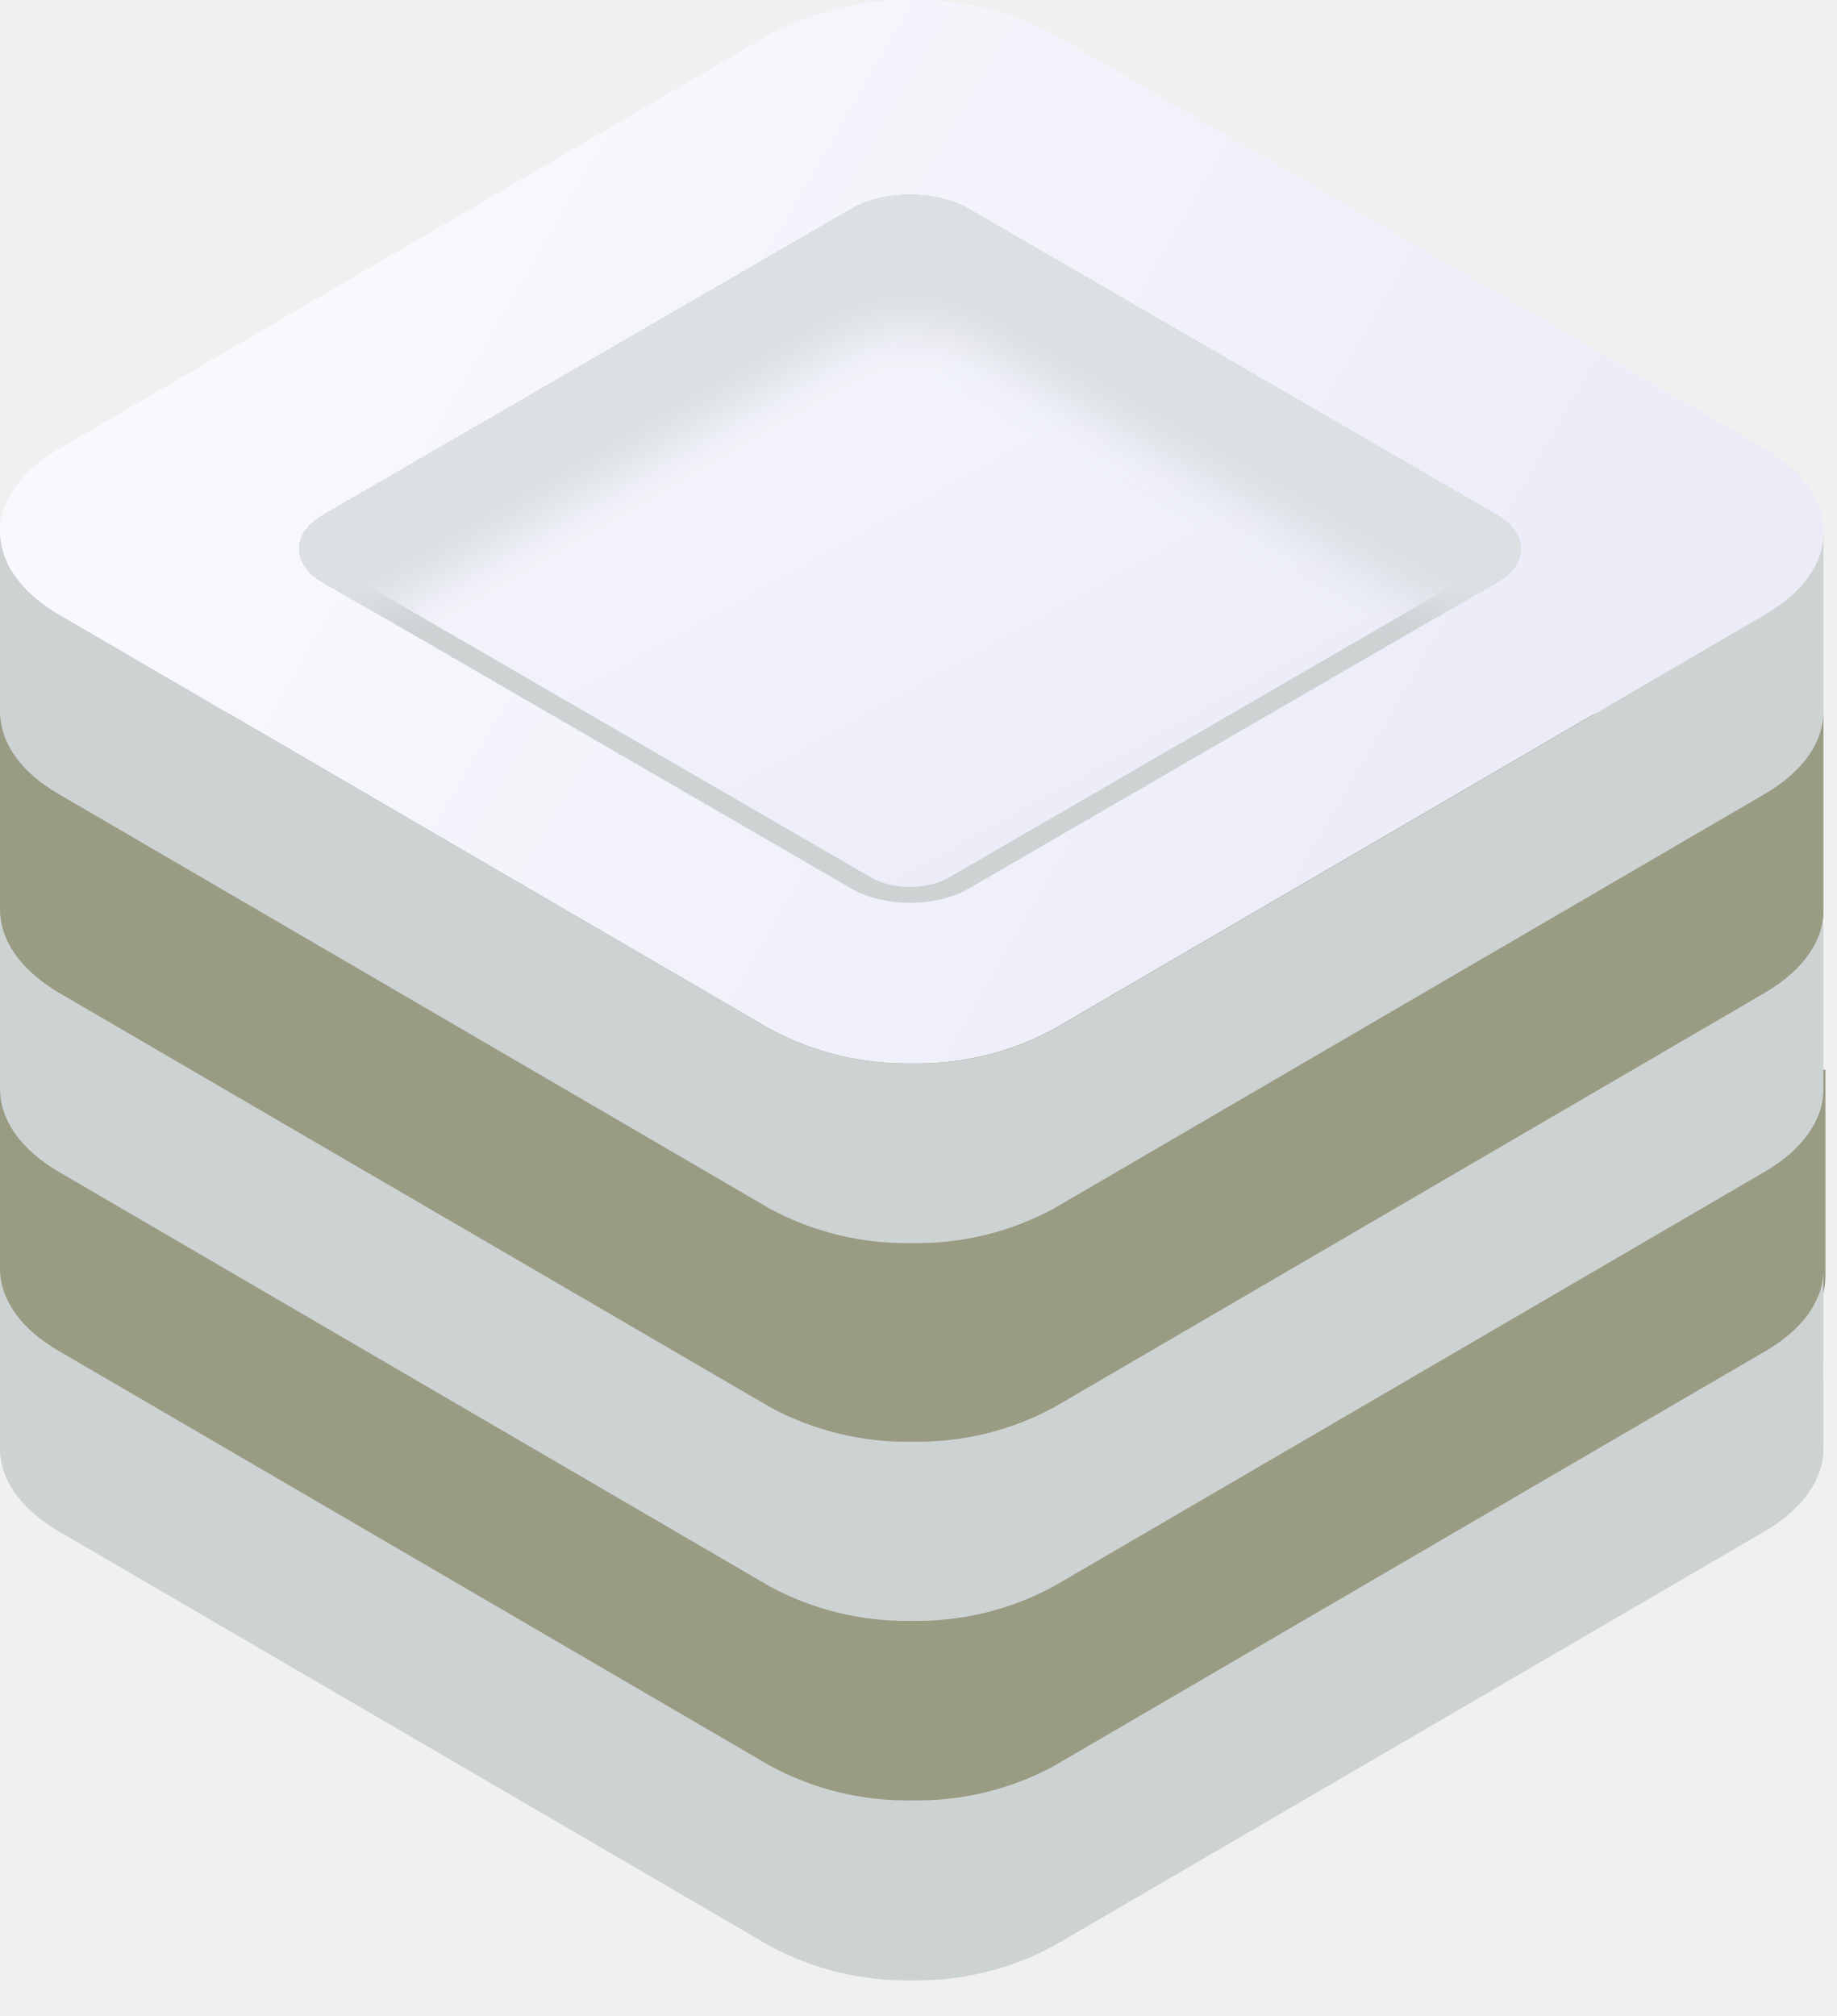
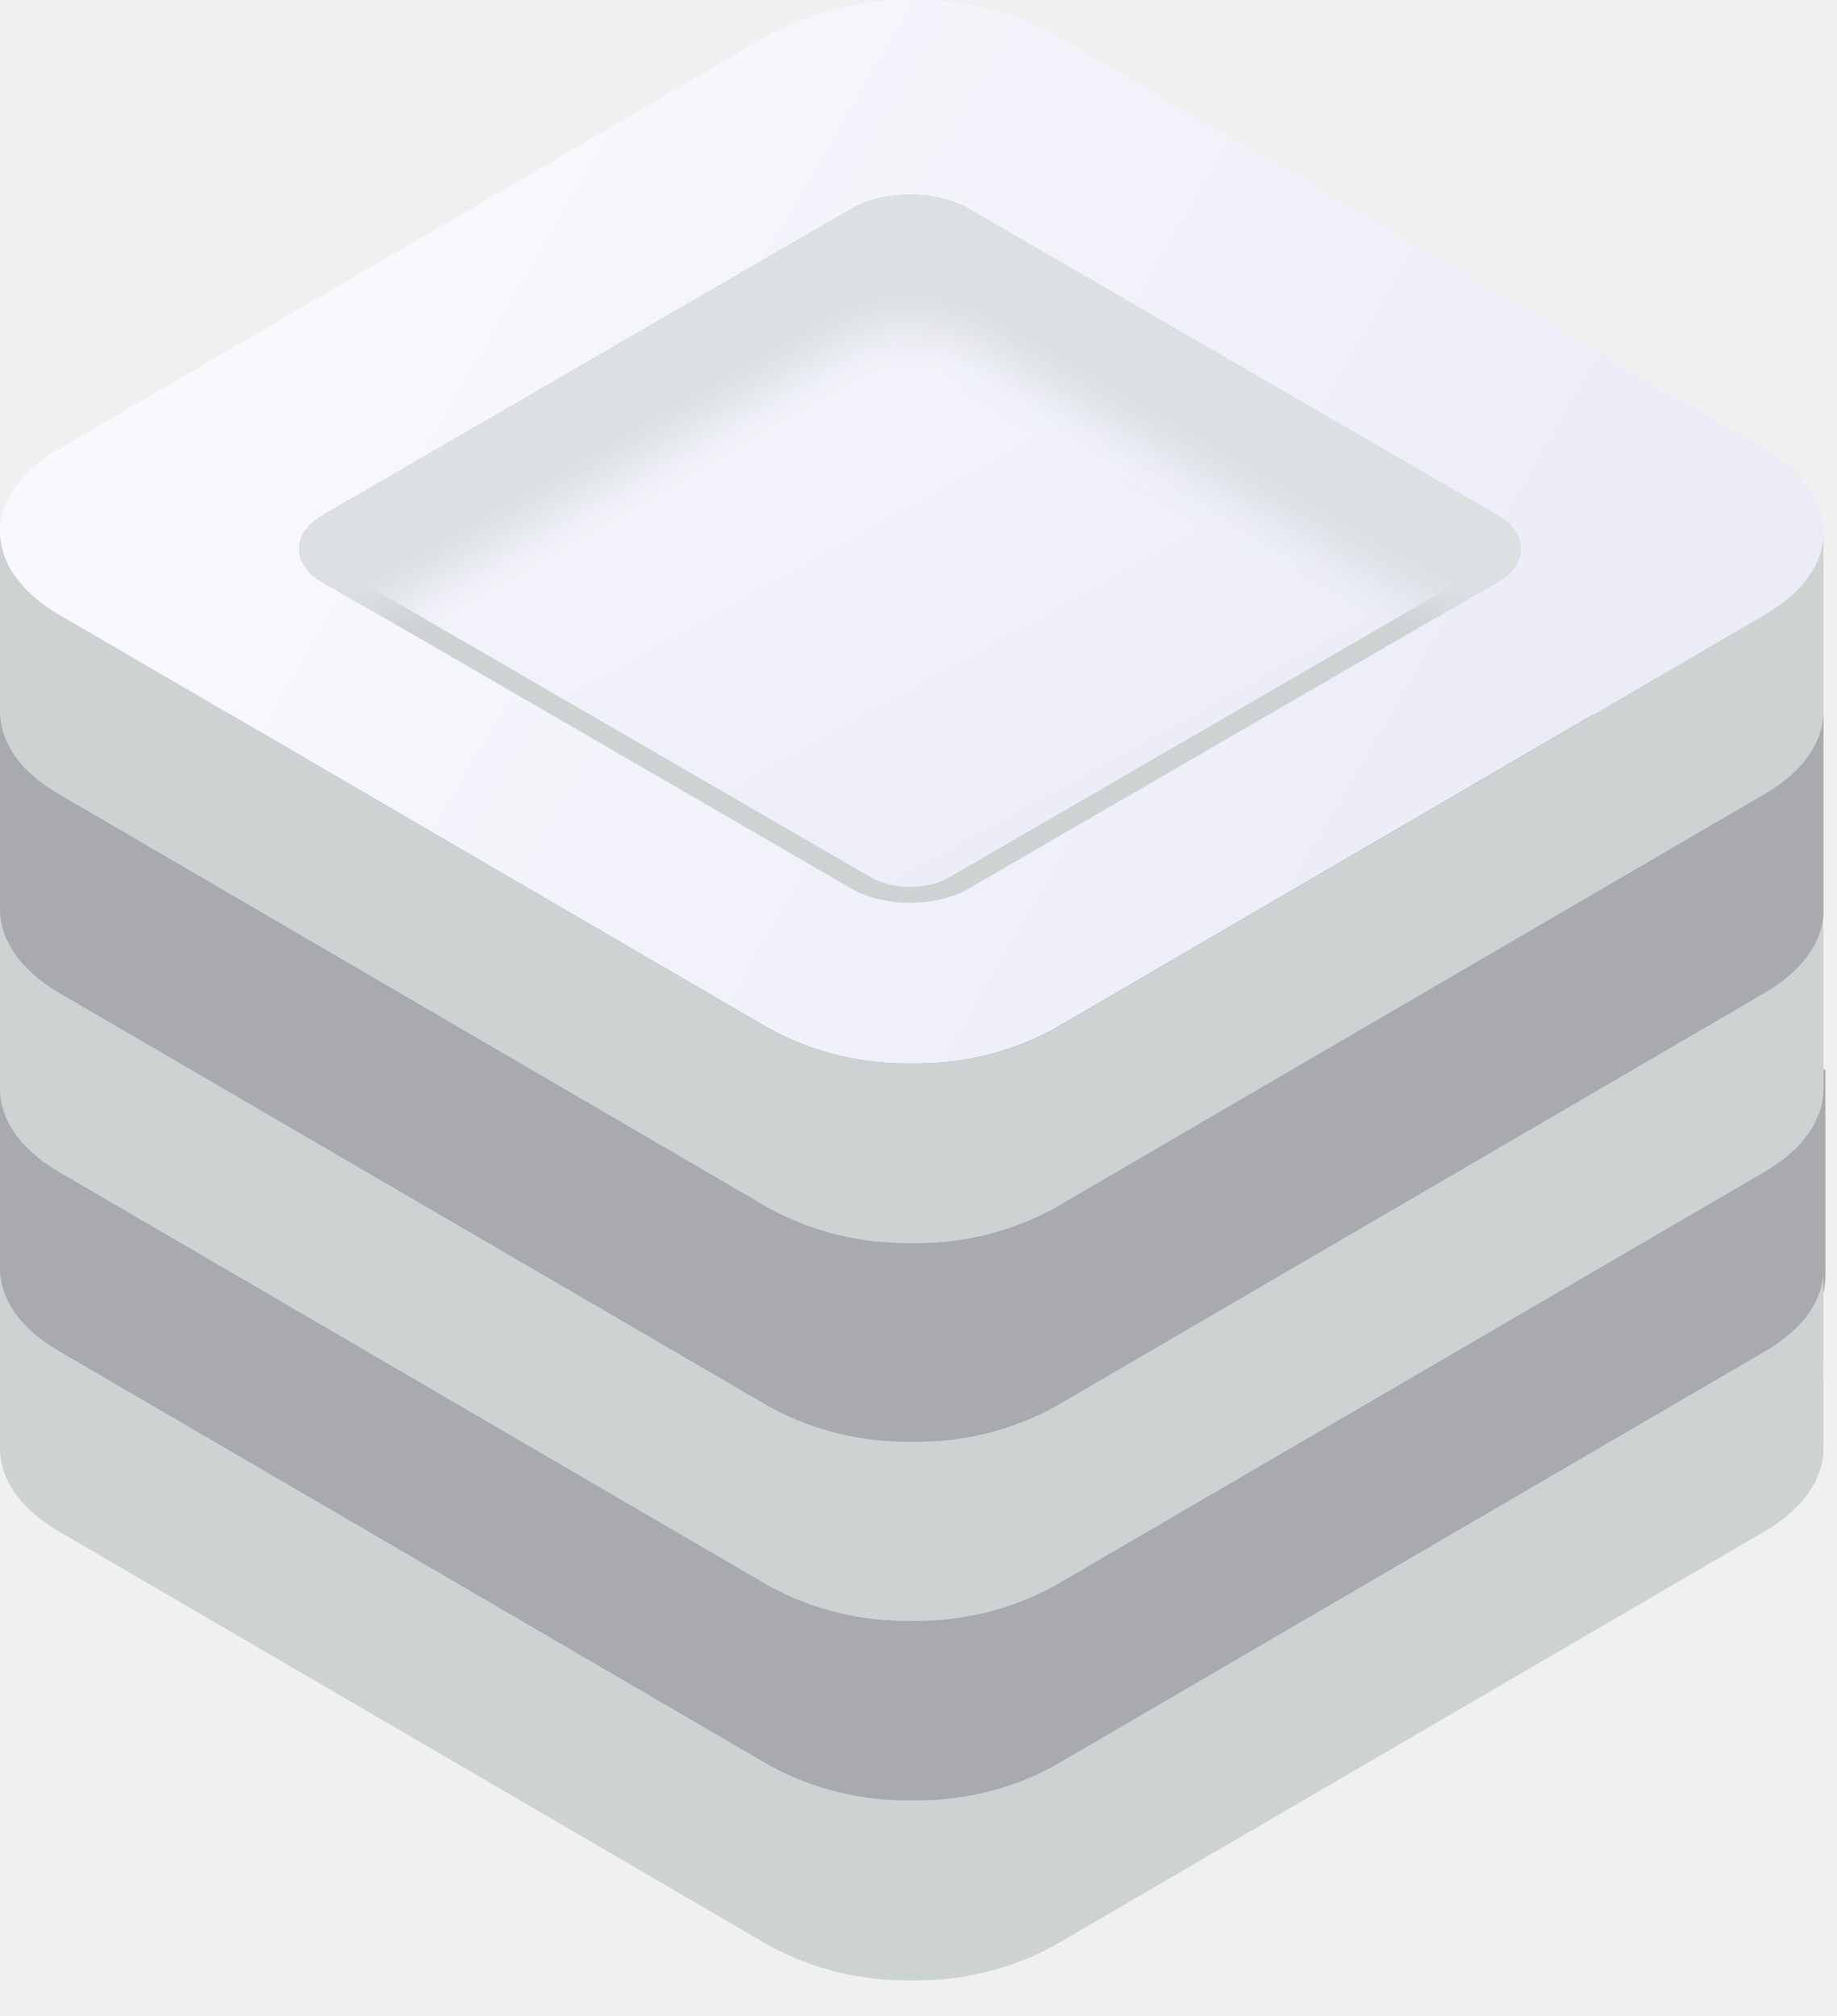
<svg xmlns="http://www.w3.org/2000/svg" width="41" height="45" fill="none" version="1.1" id="svg40">
  <path fill="#fff" d="m17.195 41.741-15.88-9.26C.436 31.972 0 31.303 0 30.637s.437-1.334 1.308-1.842l15.88-9.263a6.4 6.4 0 0 1 3.168-.753 6.4 6.4 0 0 1 3.161.764l15.88 9.262c.874.509 1.311 1.175 1.311 1.842s-.437 1.336-1.31 1.844l-15.88 9.26a6.4 6.4 0 0 1-3.162.766 6.4 6.4 0 0 1-3.161-.776" id="path1" />
  <path fill="url(#a)" d="m23.872 41.535 15.532-9.054c.873-.509 1.31-1.177 1.31-1.844s-.437-1.334-1.31-1.842l-15.88-9.263a5.4 5.4 0 0 0-1.392-.542l-1.777-.21v22.765z" id="path2" />
-   <path fill="url(#b)" d="m34.78 23.875-11.253-6.644a6.4 6.4 0 0 0-3.163-.77 6.4 6.4 0 0 0-3.163.77L5.948 23.875H0v4.611c0 .676.44 1.354 1.312 1.864l15.898 9.387a6.36 6.36 0 0 0 3.163.773 6.36 6.36 0 0 0 3.163-.773l15.9-9.387c.872-.515 1.31-1.193 1.31-1.864v-4.61z" id="path3" style="fill:#999b83;fill-opacity:1" />
+   <path fill="url(#b)" d="m34.78 23.875-11.253-6.644a6.4 6.4 0 0 0-3.163-.77 6.4 6.4 0 0 0-3.163.77L5.948 23.875H0v4.611c0 .676.44 1.354 1.312 1.864l15.898 9.387a6.36 6.36 0 0 0 3.163.773 6.36 6.36 0 0 0 3.163-.773l15.9-9.387c.872-.515 1.31-1.193 1.31-1.864v-4.61z" id="path3" style="fill:#a8aaad;fill-opacity:1" />
  <path fill="url(#c)" d="m39.404 30.16-15.88 9.26a6.4 6.4 0 0 1-3.162.767 6.4 6.4 0 0 1-3.161-.766L1.32 30.16C.437 29.652 0 28.982 0 28.316v4.02c0 .666.437 1.333 1.308 1.844l15.88 9.26c.973.522 2.06.785 3.162.764a6.4 6.4 0 0 0 3.161-.764l15.88-9.26c.874-.51 1.31-1.178 1.31-1.844v-4.02c.013.667-.423 1.336-1.297 1.845" id="path4" style="fill:#cdd2d3;fill-opacity:1" />
  <path fill="#fff" d="M17.195 31.618 1.308 22.366C.437 21.85 0 21.18 0 20.514s.437-1.332 1.308-1.842l15.88-9.263a6.4 6.4 0 0 1 3.168-.757c1.101-.022 2.19.24 3.161.762l15.88 9.262c.874.51 1.311 1.175 1.311 1.842s-.437 1.335-1.31 1.844l-15.88 9.26a6.4 6.4 0 0 1-3.162.766 6.4 6.4 0 0 1-3.161-.77" id="path5" />
  <path fill="url(#d)" d="m23.872 31.412 15.532-9.045c.873-.509 1.31-1.178 1.31-1.844s-.437-1.332-1.31-1.842l-15.88-9.263a5.4 5.4 0 0 0-1.392-.555l-1.777-.21v22.759z" id="path6" />
-   <path fill="url(#e)" d="m34.742 15.94-11.24-6.527a6.44 6.44 0 0 0-3.16-.76 6.44 6.44 0 0 0-3.16.76l-11.24 6.528H0v4.528c0 .663.439 1.33 1.31 1.83l15.881 9.223c.972.52 2.06.782 3.16.76a6.4 6.4 0 0 0 3.16-.76L39.394 22.3c.871-.505 1.308-1.171 1.308-1.83V15.94z" id="path7" style="fill:#999b83;fill-opacity:1" />
+   <path fill="url(#e)" d="m34.742 15.94-11.24-6.527a6.44 6.44 0 0 0-3.16-.76 6.44 6.44 0 0 0-3.16.76l-11.24 6.528H0v4.528c0 .663.439 1.33 1.31 1.83l15.881 9.223c.972.52 2.06.782 3.16.76a6.4 6.4 0 0 0 3.16-.76L39.394 22.3c.871-.505 1.308-1.171 1.308-1.83V15.94z" id="path7" style="fill:#a8aaad;fill-opacity:1" />
  <path fill="url(#f)" d="m39.404 22.155-15.88 9.26a6.4 6.4 0 0 1-3.162.766 6.4 6.4 0 0 1-3.161-.765l-15.893-9.26C.437 21.637 0 20.97 0 20.302v4.008c0 .667.437 1.334 1.308 1.845l15.88 9.26c.972.523 2.06.786 3.162.764a6.4 6.4 0 0 0 3.161-.764l15.88-9.26c.874-.509 1.31-1.178 1.31-1.844v-4.01c.013.668-.423 1.336-1.297 1.853" id="path8" style="fill:#cdd2d3;fill-opacity:1" />
  <path fill="url(#g)" d="M17.195 22.974 1.308 13.716C.437 13.203 0 12.536 0 11.869c0-.666.437-1.333 1.308-1.844L17.188.763A6.44 6.44 0 0 1 20.356 0a6.44 6.44 0 0 1 3.161.762l15.88 9.262c.874.51 1.311 1.178 1.311 1.844s-.437 1.334-1.31 1.844l-15.88 9.26a6.4 6.4 0 0 1-3.162.765 6.4 6.4 0 0 1-3.161-.764" id="path9" />
  <g filter="url(#h)" id="g10">
    <rect width="15.636" height="15.636" fill="url(#i)" rx="1" transform="scale(1.22354 .70918)rotate(-45 23.624 1.943)" id="rect9" />
    <rect width="16.136" height="16.136" x="-.433" stroke="url(#j)" stroke-width=".5" rx="1.25" transform="scale(1.22354 .70918)rotate(-45 23.23 1.847)" id="rect10" />
  </g>
  <path fill="url(#k)" d="m39.404 13.715-15.88 9.26a6.4 6.4 0 0 1-3.162.764 6.4 6.4 0 0 1-3.161-.763l-15.893-9.26C.437 13.202 0 12.535 0 11.868v4.009c0 .677.437 1.344 1.308 1.846l15.88 9.26c.972.523 2.06.786 3.162.764a6.4 6.4 0 0 0 3.161-.764l15.88-9.26c.874-.508 1.31-1.175 1.31-1.842v-4.009c.013.663-.423 1.33-1.297 1.842" id="path10" style="fill:#cdd2d3;fill-opacity:1" />
  <defs id="defs40">
    <linearGradient id="a" x1="20.355" x2="40.714" y1="30.152" y2="30.152" gradientUnits="userSpaceOnUse">
      <stop stop-color="#C4CAE9" id="stop10" />
      <stop offset="1" stop-color="#fff" id="stop11" />
    </linearGradient>
    <linearGradient id="b" x1="-.009" x2="40.736" y1="28.486" y2="28.486" gradientUnits="userSpaceOnUse">
      <stop offset=".4" stop-color="#3182CE" id="stop12" />
      <stop offset=".44" stop-color="#3182CE" id="stop13" />
      <stop offset=".54" stop-color="#3182CE" id="stop14" />
      <stop offset=".57" stop-color="#3182CE" id="stop15" />
    </linearGradient>
    <linearGradient id="c" x1="0" x2="40.714" y1="36.26" y2="36.26" gradientUnits="userSpaceOnUse">
      <stop offset=".4" stop-color="#CED3F8" id="stop16" />
      <stop offset=".55" stop-color="#BEC3E9" id="stop17" />
      <stop offset=".57" stop-color="#BBC0E6" id="stop18" />
    </linearGradient>
    <linearGradient id="d" x1="20.355" x2="40.714" y1="20.031" y2="20.031" gradientUnits="userSpaceOnUse">
      <stop stop-color="#C4CAE9" id="stop19" />
      <stop offset="1" stop-color="#fff" id="stop20" />
    </linearGradient>
    <linearGradient id="e" x1="-.009" x2="40.693" y1="20.471" y2="20.471" gradientUnits="userSpaceOnUse">
      <stop offset=".4" stop-color="#3182CE" id="stop21" />
      <stop offset=".44" stop-color="#3182CE" id="stop22" />
      <stop offset=".54" stop-color="#3182CE" id="stop23" />
      <stop offset=".57" stop-color="#3182CE" id="stop24" />
    </linearGradient>
    <linearGradient id="f" x1="0" x2="40.714" y1="28.247" y2="28.247" gradientUnits="userSpaceOnUse">
      <stop offset=".4" stop-color="#CED3F8" id="stop25" />
      <stop offset=".55" stop-color="#BEC3E9" id="stop26" />
      <stop offset=".57" stop-color="#BBC0E6" id="stop27" />
    </linearGradient>
    <linearGradient id="g" x1="8.463" x2="33.031" y1="5.276" y2="19.521" gradientUnits="userSpaceOnUse">
      <stop stop-color="#F8F8FD" id="stop28" />
      <stop offset="1" stop-color="#EBECF8" id="stop29" />
    </linearGradient>
    <linearGradient id="i" x1="7.928" x2="7.339" y1="-4.366" y2="20.254" gradientUnits="userSpaceOnUse">
      <stop stop-color="#F7F7FD" id="stop30" />
      <stop offset="1" stop-color="#EAEBF8" id="stop31" />
    </linearGradient>
    <linearGradient id="j" x1=".007" x2="9.399" y1="-.046" y2="18.741" gradientUnits="userSpaceOnUse">
      <stop stop-color="#cdd2d3" id="stop32" />
      <stop offset=".438" stop-color="#cdd2d3" id="stop33" />
      <stop offset="1" stop-color="#cdd2d3" id="stop34" />
    </linearGradient>
    <linearGradient id="k" x1="0" x2="40.714" y1="19.813" y2="19.813" gradientUnits="userSpaceOnUse">
      <stop offset=".4" stop-color="#CED3F8" id="stop35" />
      <stop offset=".55" stop-color="#BEC3E9" id="stop36" />
      <stop offset=".57" stop-color="#BBC0E6" id="stop37" />
    </linearGradient>
    <filter id="h" width="27.266" height="16.804" x="6.68" y="4.348" color-interpolation-filters="sRGB" filterUnits="userSpaceOnUse">
      <feFlood flood-opacity="0" result="BackgroundImageFix" id="feFlood37" />
      <feColorMatrix in="SourceAlpha" result="hardAlpha" values="0 0 0 0 0 0 0 0 0 0 0 0 0 0 0 0 0 0 127 0" id="feColorMatrix37" />
      <feOffset id="feOffset37" />
      <feComposite in2="hardAlpha" operator="out" id="feComposite37" />
      <feColorMatrix values="0 0 0 0 0.192 0 0 0 0 0.51 0 0 0 0 0.808 0 0 0 1 0" id="feColorMatrix38" />
      <feBlend in2="BackgroundImageFix" result="effect1_dropShadow_1921_28430" id="feBlend38" />
      <feBlend in="SourceGraphic" in2="effect1_dropShadow_1921_28430" result="shape" id="feBlend39" />
      <feColorMatrix in="SourceAlpha" result="hardAlpha" values="0 0 0 0 0 0 0 0 0 0 0 0 0 0 0 0 0 0 127 0" id="feColorMatrix39" />
      <feOffset dy="3" id="feOffset39" />
      <feGaussianBlur stdDeviation=".5" id="feGaussianBlur39" />
      <feComposite in2="hardAlpha" k2="-1" k3="1" operator="arithmetic" id="feComposite39" />
      <feColorMatrix values="0 0 0 0 0.862 0 0 0 0 0.877 0 0 0 0 0.892 0 0 0 1 0" id="feColorMatrix40" />
      <feBlend in2="shape" result="effect2_innerShadow_1921_28430" id="feBlend40" />
    </filter>
  </defs>
</svg>
